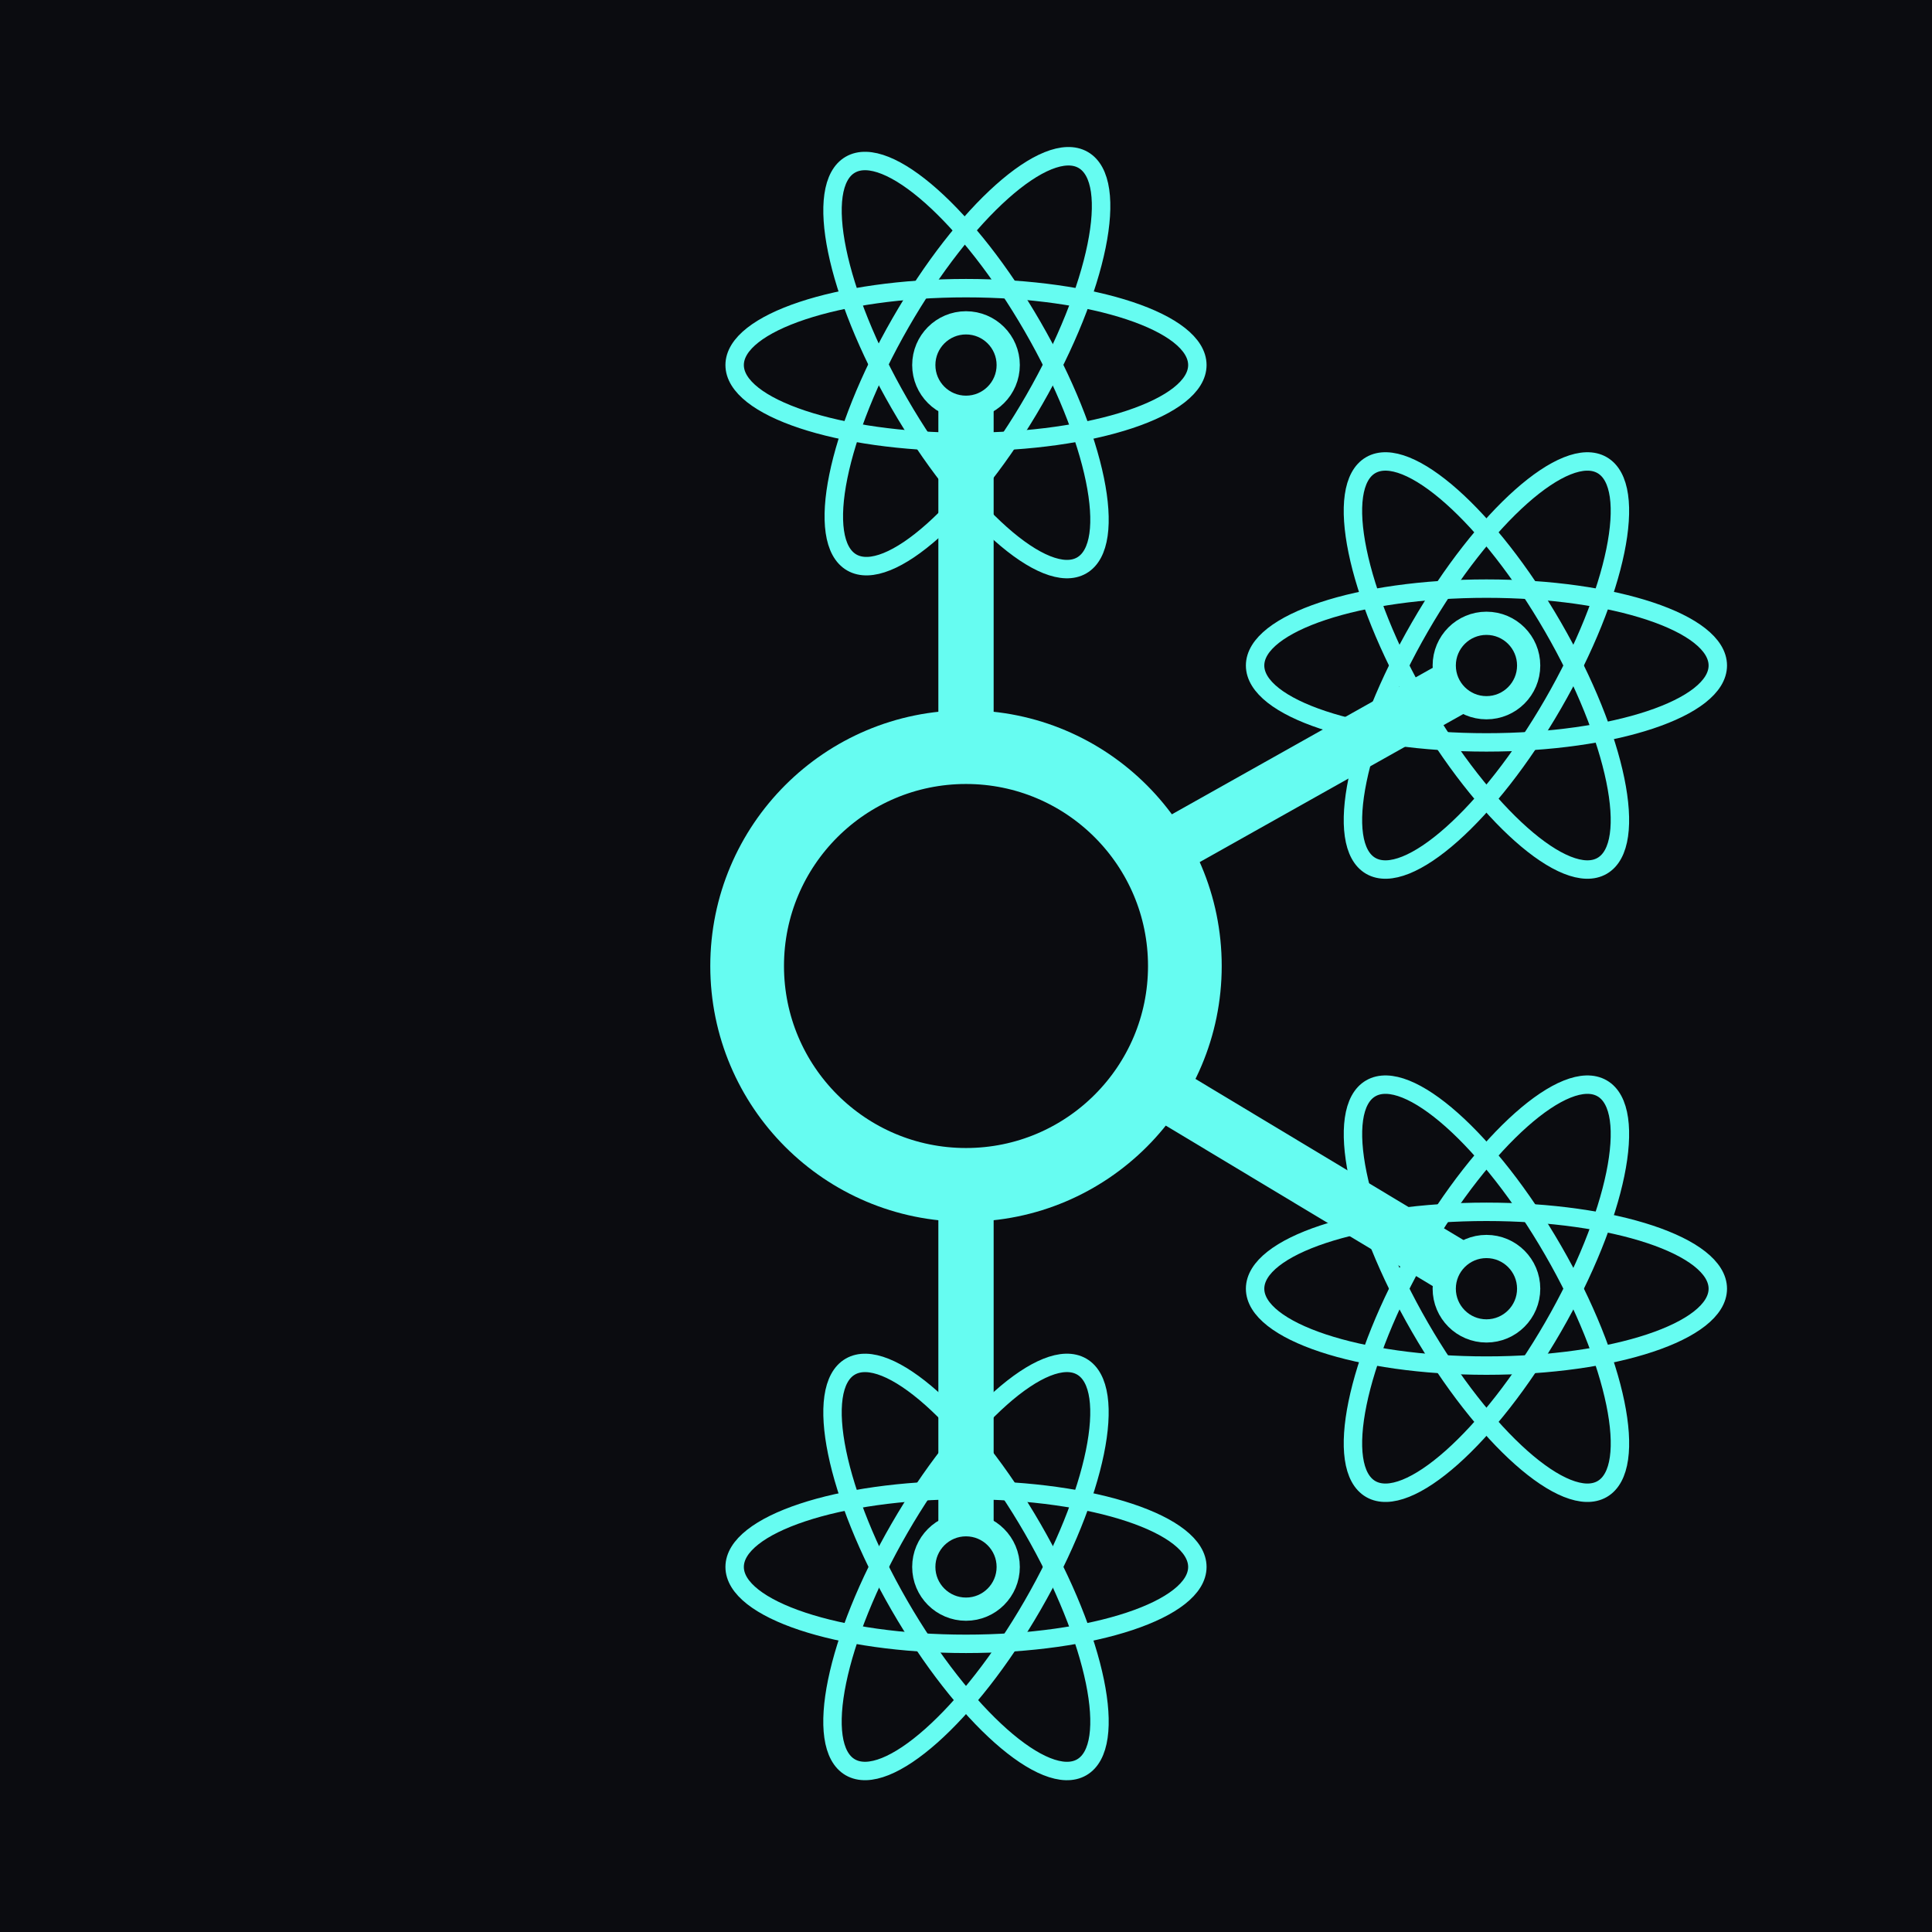
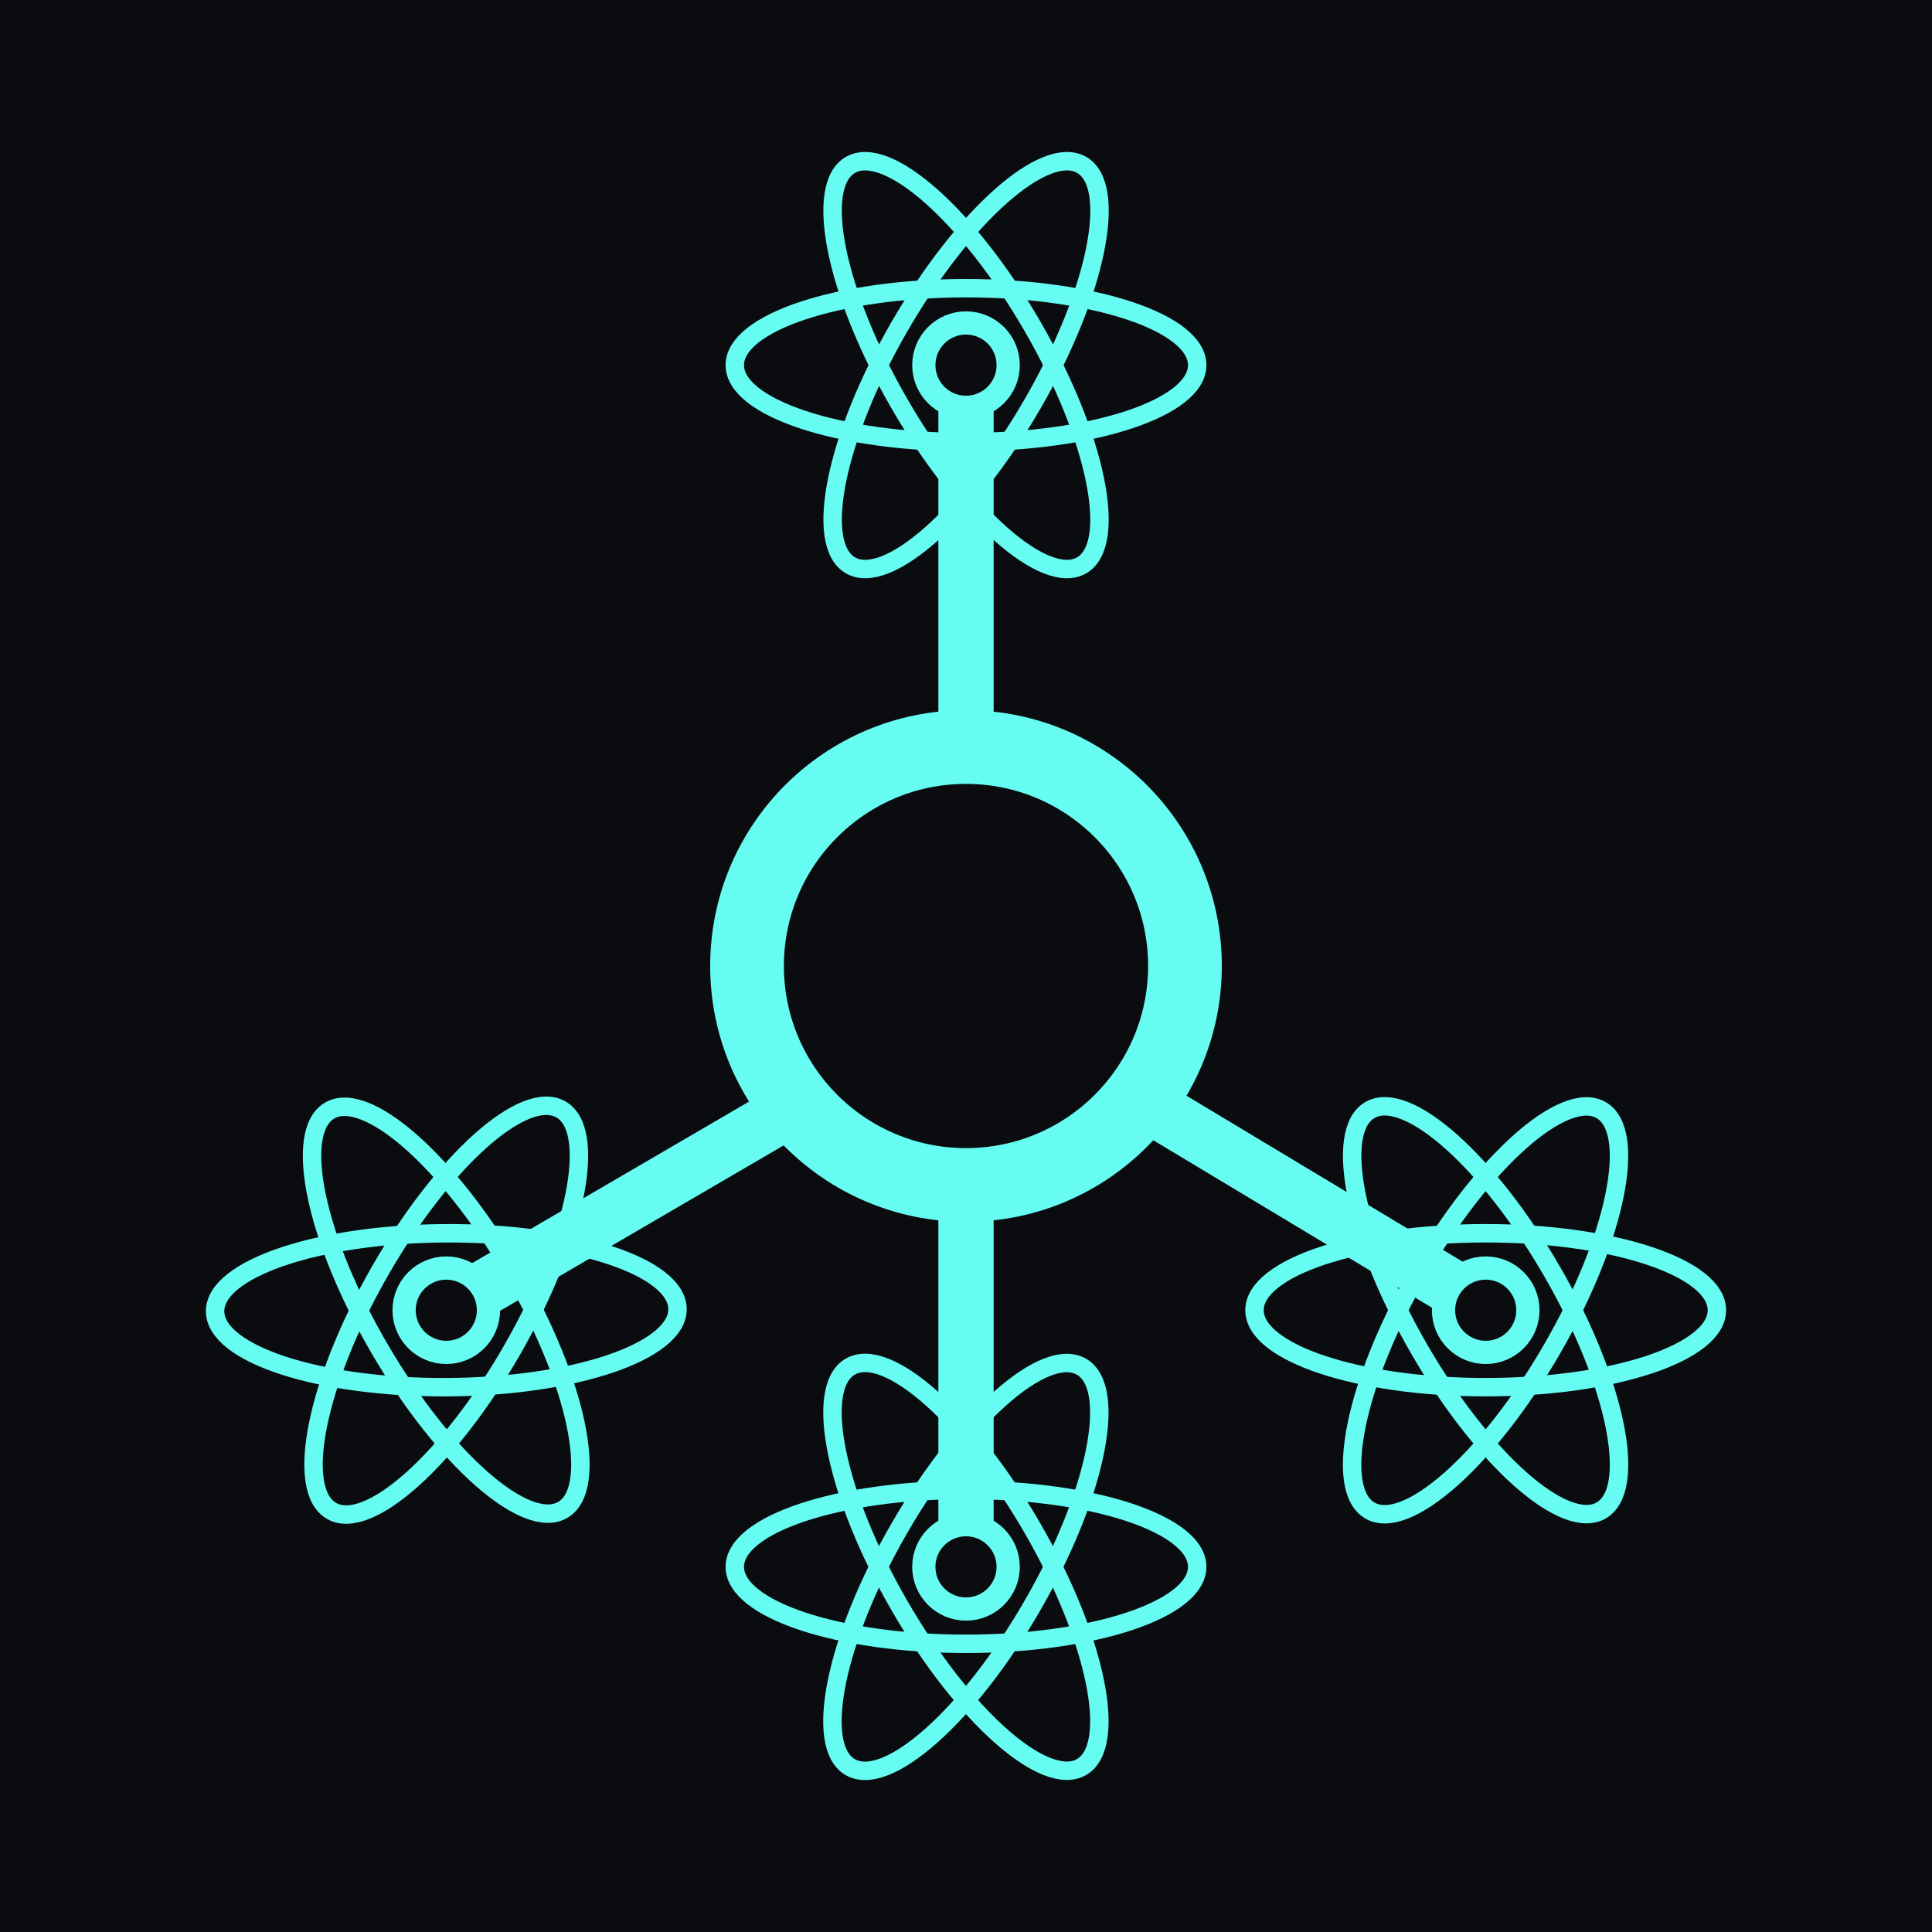
- <svg xmlns="http://www.w3.org/2000/svg" viewBox="0 0 600 600">
-   <defs>
-     <style>.cls-1{fill:#0b0c10;}.cls-2,.cls-3,.cls-4,.cls-5{fill:none;stroke:#66fcf1;stroke-miterlimit:10;}.cls-2{stroke-width:7.21px;}.cls-3{stroke-width:5.72px;}.cls-4{stroke-width:22.89px;}.cls-5{stroke-width:17.17px;}</style>
-   </defs>
-   <g id="Layer_2" data-name="Layer 2">
-     <g id="Layer_2-2" data-name="Layer 2">
-       <rect class="cls-1" width="600" height="600" />
-       <circle class="cls-2" cx="300" cy="113.37" r="13.11" />
-       <ellipse class="cls-3" cx="300" cy="113.37" rx="71.85" ry="23.88" />
-       <ellipse class="cls-3" cx="300" cy="113.37" rx="23.88" ry="71.85" transform="translate(-16.49 165.19) rotate(-30)" />
-       <ellipse class="cls-3" cx="300" cy="113.37" rx="71.85" ry="23.88" transform="matrix(0.5, -0.87, 0.87, 0.5, 51.82, 316.49)" />
-       <circle class="cls-2" cx="461.63" cy="206.68" r="13.11" />
-       <ellipse class="cls-3" cx="461.63" cy="206.68" rx="71.85" ry="23.88" />
-       <ellipse class="cls-3" cx="461.63" cy="206.68" rx="23.88" ry="71.85" transform="translate(-41.5 258.5) rotate(-30)" />
-       <ellipse class="cls-3" cx="461.63" cy="206.68" rx="71.85" ry="23.88" transform="translate(51.82 503.12) rotate(-60)" />
-       <circle class="cls-2" cx="300" cy="486.63" r="13.11" />
-       <ellipse class="cls-3" cx="300" cy="486.63" rx="71.85" ry="23.88" />
-       <ellipse class="cls-3" cx="300" cy="486.63" rx="23.88" ry="71.85" transform="translate(-203.12 215.2) rotate(-30)" />
-       <ellipse class="cls-3" cx="300" cy="486.63" rx="71.85" ry="23.88" transform="translate(-271.44 503.12) rotate(-60)" />
-       <circle class="cls-2" cx="461.63" cy="400.22" r="13.11" />
-       <ellipse class="cls-3" cx="461.63" cy="400.22" rx="71.85" ry="23.88" />
-       <ellipse class="cls-3" cx="461.63" cy="400.22" rx="23.88" ry="71.85" transform="translate(-138.26 284.43) rotate(-30)" />
-       <ellipse class="cls-3" cx="461.63" cy="400.22" rx="71.85" ry="23.88" transform="translate(-115.79 599.89) rotate(-60)" />
-       <circle class="cls-4" cx="300" cy="300" r="67.97" />
-       <line class="cls-5" x1="300" y1="232.03" x2="300" y2="126.48" />
-       <line class="cls-5" x1="358.68" y1="265.69" x2="450.74" y2="213.98" />
-       <line class="cls-5" x1="357.24" y1="336.66" x2="450.76" y2="392.88" />
-       <line class="cls-5" x1="300" y1="367.97" x2="300" y2="473.52" />
+ <svg xmlns="http://www.w3.org/2000/svg" version="1.1" x="0px" y="0px" viewBox="0 0 600 600" style="enable-background:new 0 0 600 600;" xml:space="preserve">
+   <style type="text/css">
+ 	.st0{fill:#0B0C10;}
+ 	.st1{fill:none;stroke:#66FCF1;stroke-width:22.892;stroke-miterlimit:10;}
+ 	.st2{fill:none;stroke:#66FCF1;stroke-width:7.214;stroke-miterlimit:10;}
+ 	.st3{fill:none;stroke:#66FCF1;stroke-width:5.723;stroke-miterlimit:10;}
+ 	.st4{fill:none;stroke:#66FCF1;stroke-width:17.169;stroke-miterlimit:10;}
+ </style>
+   <g id="Layer_3">
+     <rect x="0" y="0" class="st0" width="600" height="600" />
+   </g>
+   <g id="Layer_2">
+     <circle class="st1" cx="300" cy="300" r="68" />
+     <g>
+       <circle class="st2" cx="461.4" cy="406.9" r="13.1" />
+       <ellipse class="st3" cx="461.4" cy="406.9" rx="71.8" ry="23.9" />
+       <ellipse transform="matrix(0.866 -0.5 0.5 0.866 -141.6562 285.2215)" class="st3" cx="461.4" cy="406.9" rx="23.9" ry="71.8" />
+       <ellipse transform="matrix(0.5 -0.866 0.866 0.5 -121.7233 603.0587)" class="st3" cx="461.4" cy="406.9" rx="71.8" ry="23.9" />
+       <line class="st4" x1="357" y1="343.4" x2="450.5" y2="399.6" />
+     </g>
+     <g>
+       <g>
+         <circle class="st2" cx="300" cy="113.4" r="13.1" />
+         <ellipse class="st3" cx="300" cy="113.4" rx="71.8" ry="23.9" />
+         <ellipse transform="matrix(0.866 -0.5 0.5 0.866 -16.4918 165.1885)" class="st3" cx="300" cy="113.4" rx="23.9" ry="71.8" />
+         <ellipse transform="matrix(0.5 -0.866 0.866 0.5 51.82 316.4919)" class="st3" cx="300" cy="113.4" rx="71.8" ry="23.9" />
+         <line class="st4" x1="300" y1="232" x2="300" y2="126.5" />
+       </g>
+       <g>
+         <circle class="st2" cx="300" cy="486.6" r="13.1" />
+         <ellipse class="st3" cx="300" cy="486.6" rx="71.8" ry="23.9" />
+         <ellipse transform="matrix(0.866 -0.5 0.5 0.866 -203.1234 215.1963)" class="st3" cx="300" cy="486.6" rx="23.9" ry="71.8" />
+         <ellipse transform="matrix(0.5 -0.866 0.866 0.5 -271.4353 503.1234)" class="st3" cx="300" cy="486.6" rx="71.8" ry="23.9" />
+         <line class="st4" x1="300" y1="368" x2="300" y2="473.5" />
+       </g>
+     </g>
+   </g>
+   <g id="Layer_1">
+     <g>
+       <circle class="st2" cx="138.6" cy="406.9" r="13.1" />
+       <ellipse transform="matrix(0.8636 -0.5041 0.5041 0.8636 -186.2367 125.3681)" class="st3" cx="138.6" cy="406.9" rx="23.9" ry="71.8" />
+       <ellipse transform="matrix(0.4958 -0.8684 0.8684 0.4958 -283.484 325.5031)" class="st3" cx="138.6" cy="406.9" rx="71.8" ry="23.9" />
+       <ellipse transform="matrix(1 -4.797749e-03 4.797749e-03 1 -1.9506 0.6696)" class="st3" cx="138.6" cy="406.9" rx="71.8" ry="23.9" />
+       <line class="st4" x1="241.1" y1="347.1" x2="149.9" y2="400.3" />
    </g>
  </g>
</svg>
